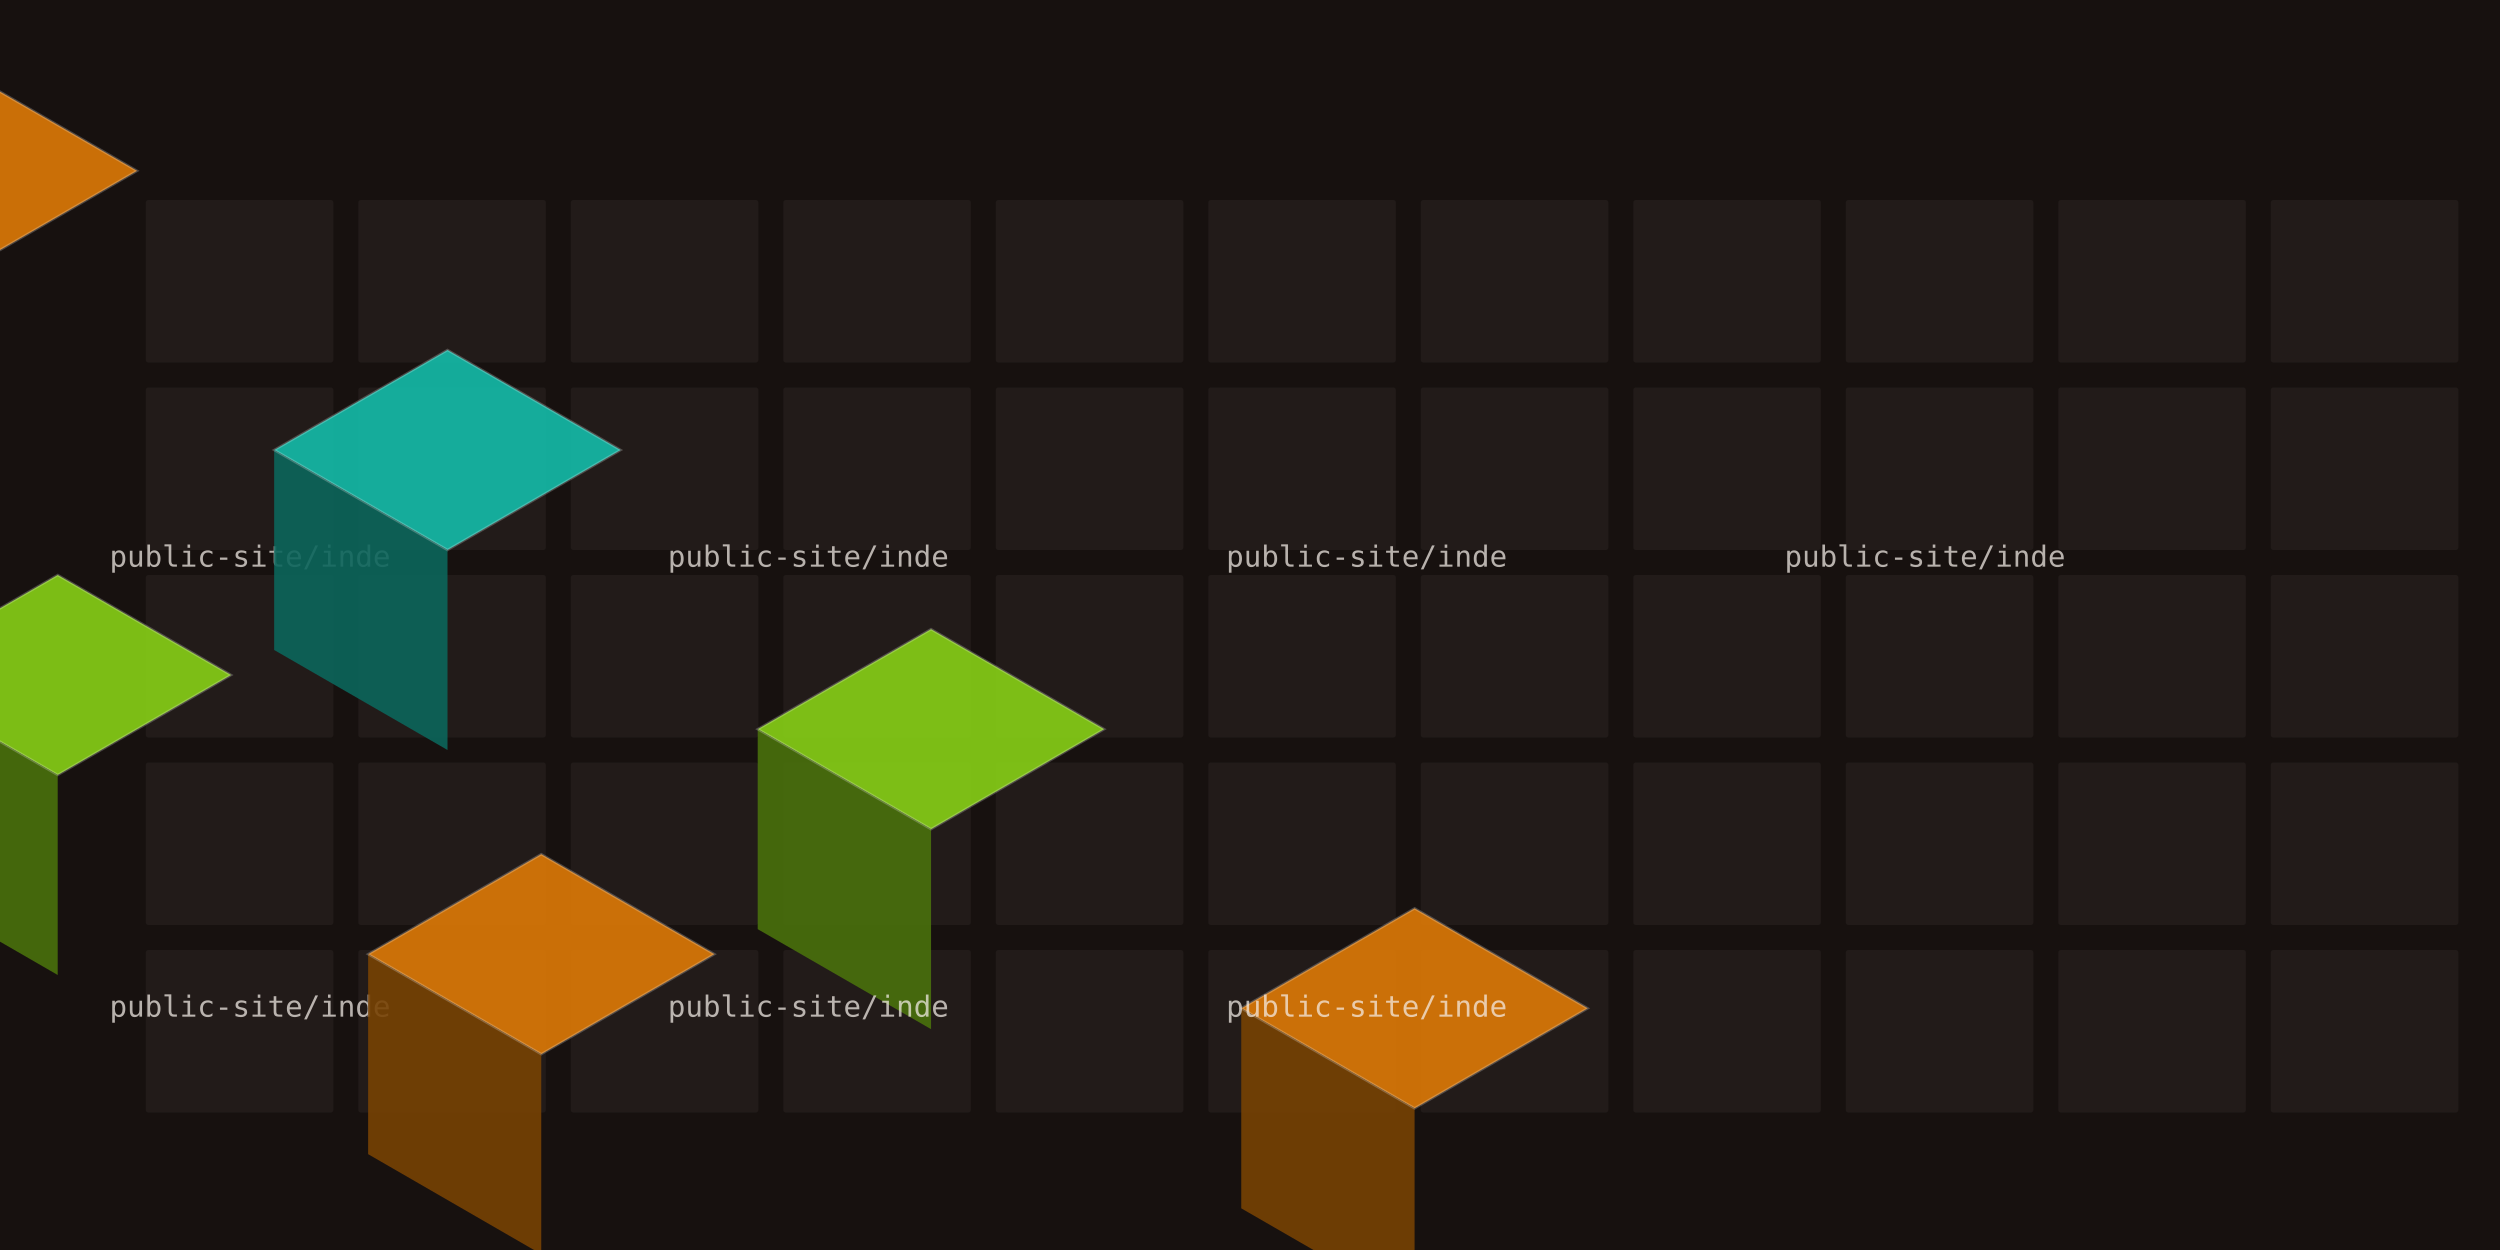
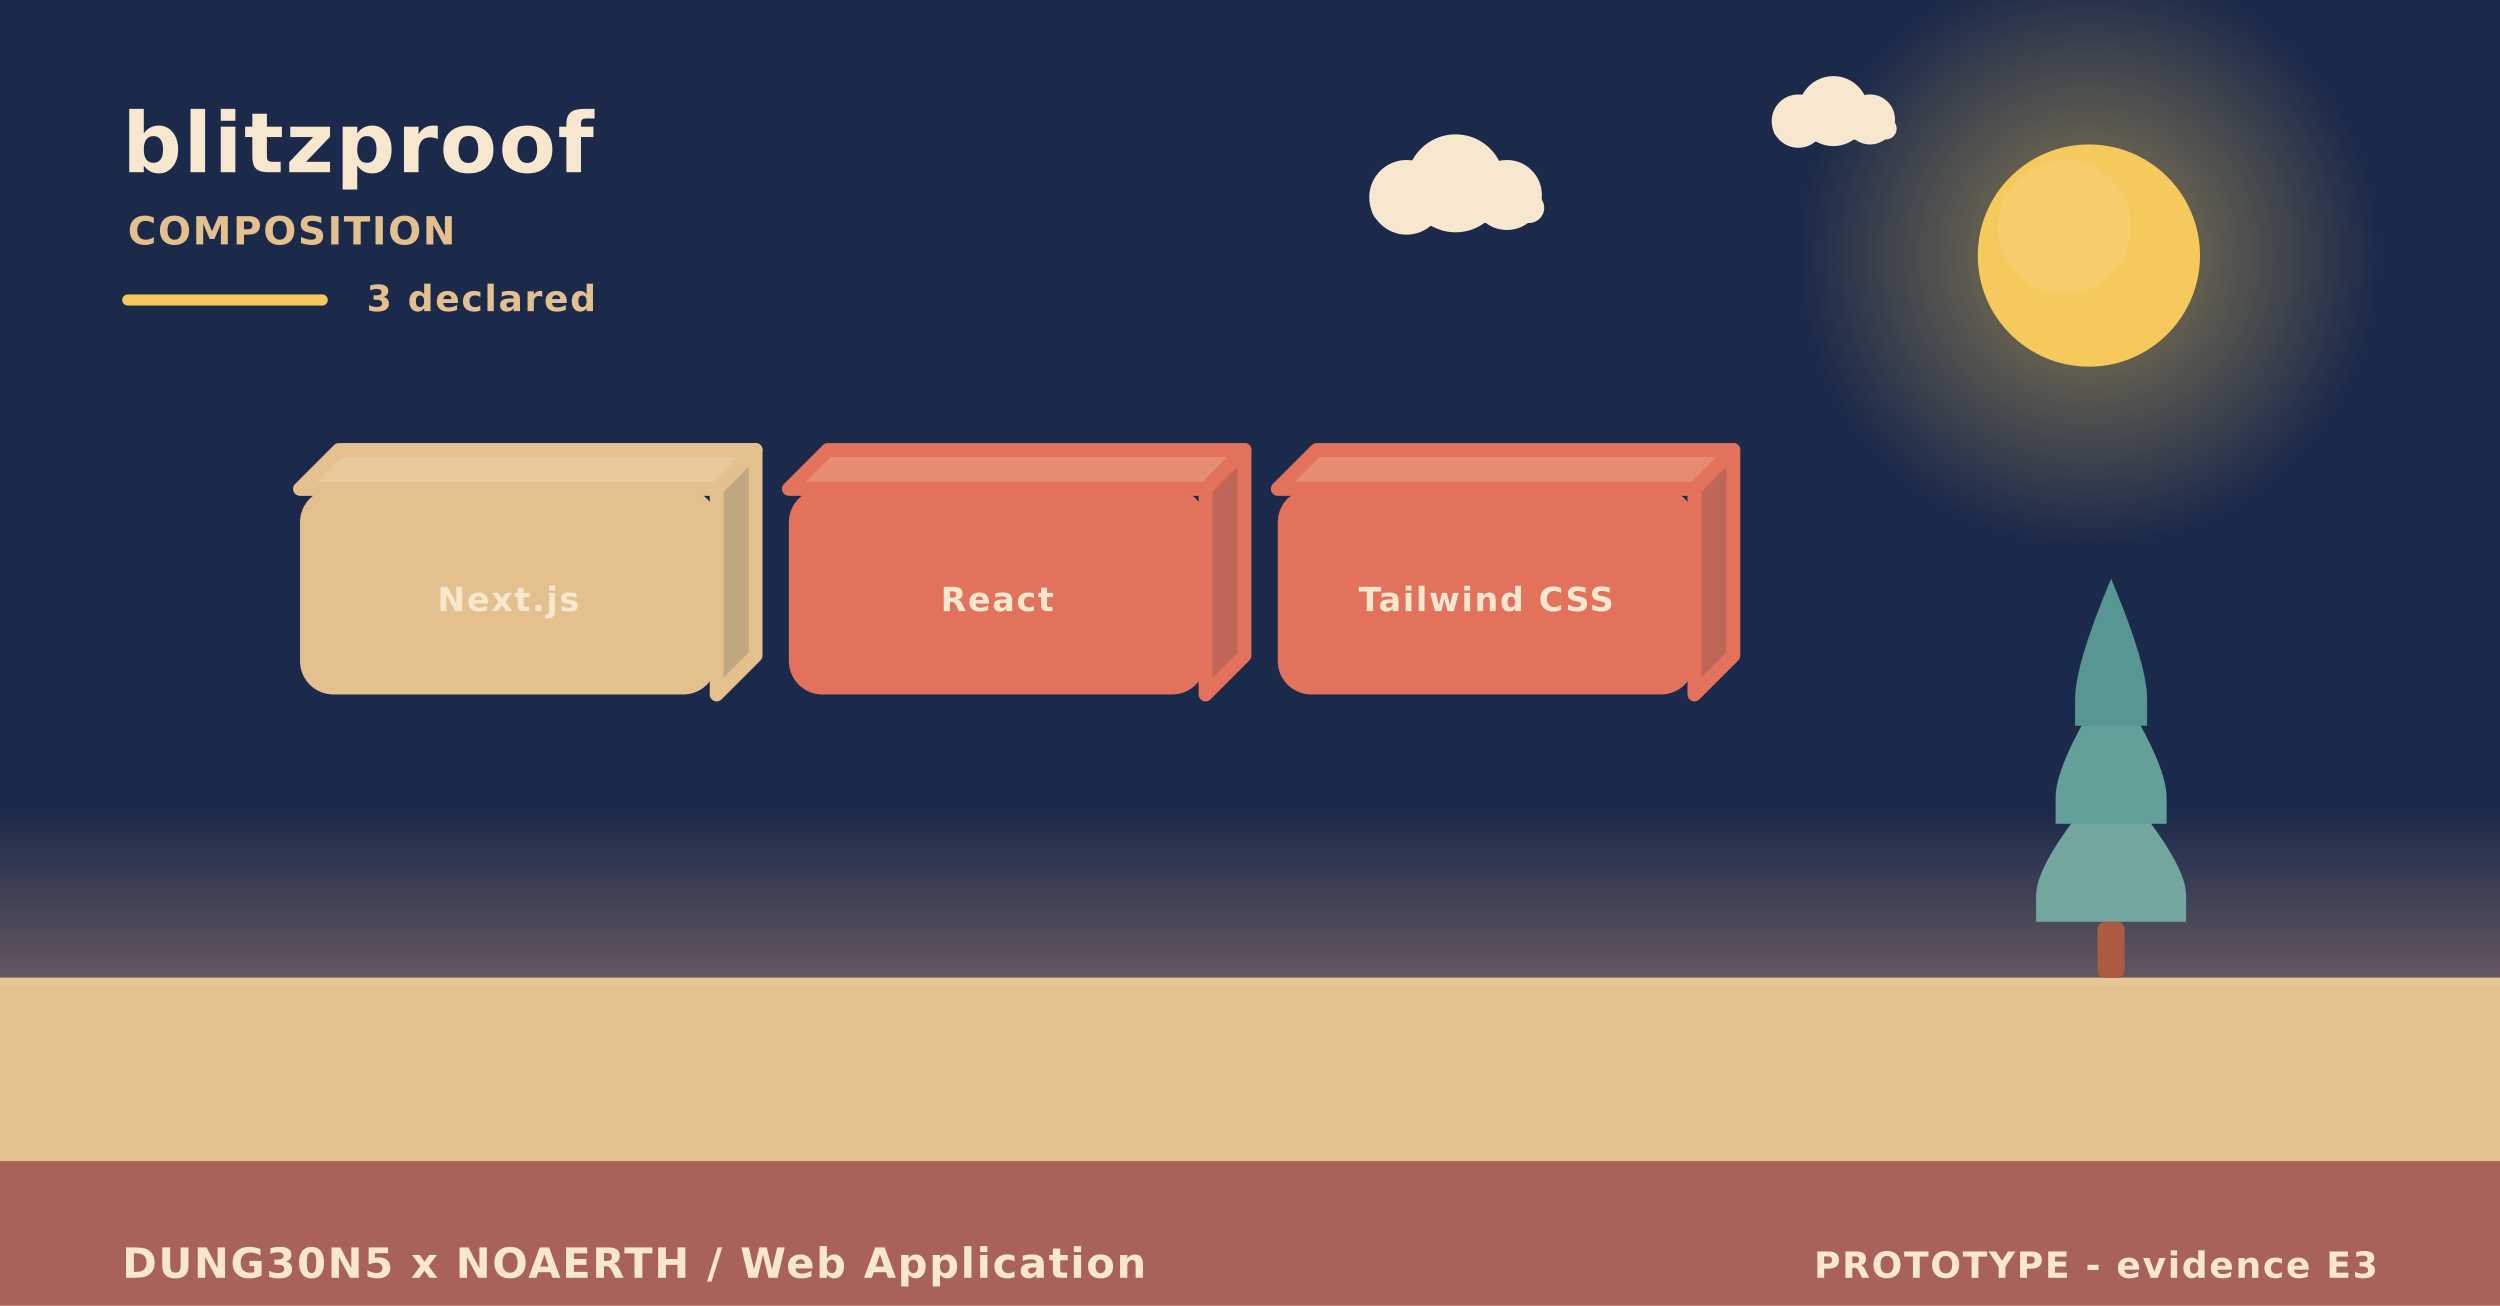
- <svg xmlns="http://www.w3.org/2000/svg" viewBox="0 0 1200 600" width="1200" height="600" role="img" aria-label="blitzproof component map">
-   <rect width="1200" height="600" fill="#17110f" />
-   <defs>
-     <linearGradient id="gc" x1="0" y1="0" x2="1" y2="1">
-       <stop offset="0%" stop-color="#d97706" />
-       <stop offset="100%" stop-color="#14b8a6" />
-     </linearGradient>
-   </defs>
-   <rect x="70.00" y="96.00" width="90.00" height="78.00" rx="1.20" fill="#f6efe9" opacity="0.05" />
-   <rect x="172.00" y="96.00" width="90.00" height="78.00" rx="1.20" fill="#f6efe9" opacity="0.05" />
-   <rect x="274.00" y="96.00" width="90.00" height="78.00" rx="1.20" fill="#f6efe9" opacity="0.05" />
-   <rect x="376.00" y="96.00" width="90.00" height="78.00" rx="1.20" fill="#f6efe9" opacity="0.05" />
-   <rect x="478.00" y="96.00" width="90.00" height="78.00" rx="1.20" fill="#f6efe9" opacity="0.05" />
-   <rect x="580.00" y="96.00" width="90.00" height="78.00" rx="1.20" fill="#f6efe9" opacity="0.05" />
-   <rect x="682.00" y="96.00" width="90.00" height="78.00" rx="1.20" fill="#f6efe9" opacity="0.05" />
-   <rect x="784.00" y="96.00" width="90.00" height="78.00" rx="1.20" fill="#f6efe9" opacity="0.05" />
-   <rect x="886.00" y="96.00" width="90.00" height="78.00" rx="1.20" fill="#f6efe9" opacity="0.05" />
-   <rect x="988.00" y="96.00" width="90.00" height="78.00" rx="1.20" fill="#f6efe9" opacity="0.05" />
-   <rect x="1090.00" y="96.00" width="90.00" height="78.00" rx="1.20" fill="#f6efe9" opacity="0.05" />
-   <rect x="70.00" y="186.00" width="90.00" height="78.00" rx="1.20" fill="#f6efe9" opacity="0.05" />
-   <rect x="172.00" y="186.00" width="90.00" height="78.00" rx="1.20" fill="#f6efe9" opacity="0.05" />
-   <rect x="274.00" y="186.00" width="90.00" height="78.00" rx="1.20" fill="#f6efe9" opacity="0.05" />
-   <rect x="376.00" y="186.00" width="90.00" height="78.00" rx="1.20" fill="#f6efe9" opacity="0.05" />
-   <rect x="478.00" y="186.00" width="90.00" height="78.00" rx="1.20" fill="#f6efe9" opacity="0.05" />
-   <rect x="580.00" y="186.00" width="90.00" height="78.00" rx="1.20" fill="#f6efe9" opacity="0.05" />
-   <rect x="682.00" y="186.00" width="90.00" height="78.00" rx="1.20" fill="#f6efe9" opacity="0.05" />
-   <rect x="784.00" y="186.00" width="90.00" height="78.00" rx="1.20" fill="#f6efe9" opacity="0.05" />
-   <rect x="886.00" y="186.00" width="90.00" height="78.00" rx="1.20" fill="#f6efe9" opacity="0.05" />
-   <rect x="988.00" y="186.00" width="90.00" height="78.00" rx="1.20" fill="#f6efe9" opacity="0.05" />
-   <rect x="1090.00" y="186.00" width="90.00" height="78.00" rx="1.20" fill="#f6efe9" opacity="0.05" />
-   <rect x="70.00" y="276.00" width="90.00" height="78.00" rx="1.20" fill="#f6efe9" opacity="0.05" />
-   <rect x="172.00" y="276.00" width="90.00" height="78.00" rx="1.20" fill="#f6efe9" opacity="0.05" />
-   <rect x="274.00" y="276.00" width="90.00" height="78.00" rx="1.20" fill="#f6efe9" opacity="0.05" />
-   <rect x="376.00" y="276.00" width="90.00" height="78.00" rx="1.20" fill="#f6efe9" opacity="0.05" />
-   <rect x="478.00" y="276.00" width="90.00" height="78.00" rx="1.20" fill="#f6efe9" opacity="0.05" />
-   <rect x="580.00" y="276.00" width="90.00" height="78.00" rx="1.20" fill="#f6efe9" opacity="0.05" />
-   <rect x="682.00" y="276.00" width="90.00" height="78.00" rx="1.20" fill="#f6efe9" opacity="0.05" />
-   <rect x="784.00" y="276.00" width="90.00" height="78.00" rx="1.20" fill="#f6efe9" opacity="0.05" />
-   <rect x="886.00" y="276.00" width="90.00" height="78.00" rx="1.20" fill="#f6efe9" opacity="0.05" />
-   <rect x="988.00" y="276.00" width="90.00" height="78.00" rx="1.20" fill="#f6efe9" opacity="0.05" />
-   <rect x="1090.00" y="276.00" width="90.00" height="78.00" rx="1.20" fill="#f6efe9" opacity="0.05" />
-   <rect x="70.00" y="366.00" width="90.00" height="78.00" rx="1.20" fill="#f6efe9" opacity="0.05" />
-   <rect x="172.00" y="366.00" width="90.00" height="78.00" rx="1.20" fill="#f6efe9" opacity="0.05" />
-   <rect x="274.00" y="366.00" width="90.00" height="78.00" rx="1.20" fill="#f6efe9" opacity="0.05" />
-   <rect x="376.00" y="366.00" width="90.00" height="78.00" rx="1.20" fill="#f6efe9" opacity="0.05" />
-   <rect x="478.00" y="366.00" width="90.00" height="78.00" rx="1.20" fill="#f6efe9" opacity="0.05" />
-   <rect x="580.00" y="366.00" width="90.00" height="78.00" rx="1.20" fill="#f6efe9" opacity="0.05" />
-   <rect x="682.00" y="366.00" width="90.00" height="78.00" rx="1.20" fill="#f6efe9" opacity="0.05" />
-   <rect x="784.00" y="366.00" width="90.00" height="78.00" rx="1.20" fill="#f6efe9" opacity="0.05" />
-   <rect x="886.00" y="366.00" width="90.00" height="78.00" rx="1.20" fill="#f6efe9" opacity="0.05" />
-   <rect x="988.00" y="366.00" width="90.00" height="78.00" rx="1.20" fill="#f6efe9" opacity="0.05" />
-   <rect x="1090.00" y="366.00" width="90.00" height="78.00" rx="1.20" fill="#f6efe9" opacity="0.05" />
-   <rect x="70.00" y="456.00" width="90.00" height="78.00" rx="1.20" fill="#f6efe9" opacity="0.05" />
-   <rect x="172.00" y="456.00" width="90.00" height="78.00" rx="1.20" fill="#f6efe9" opacity="0.05" />
-   <rect x="274.00" y="456.00" width="90.00" height="78.00" rx="1.20" fill="#f6efe9" opacity="0.05" />
-   <rect x="376.00" y="456.00" width="90.00" height="78.00" rx="1.20" fill="#f6efe9" opacity="0.05" />
-   <rect x="478.00" y="456.00" width="90.00" height="78.00" rx="1.20" fill="#f6efe9" opacity="0.05" />
-   <rect x="580.00" y="456.00" width="90.00" height="78.00" rx="1.20" fill="#f6efe9" opacity="0.05" />
-   <rect x="682.00" y="456.00" width="90.00" height="78.00" rx="1.20" fill="#f6efe9" opacity="0.05" />
-   <rect x="784.00" y="456.00" width="90.00" height="78.00" rx="1.20" fill="#f6efe9" opacity="0.05" />
-   <rect x="886.00" y="456.00" width="90.00" height="78.00" rx="1.20" fill="#f6efe9" opacity="0.05" />
-   <rect x="988.00" y="456.00" width="90.00" height="78.00" rx="1.20" fill="#f6efe9" opacity="0.05" />
-   <rect x="1090.00" y="456.00" width="90.00" height="78.00" rx="1.20" fill="#f6efe9" opacity="0.05" />
-   <g transform="rotate(0 120 140)">
-     <polygon points="-17.3,34.0 65.8,82.0 -17.3,130.0 -100.5,82.0" fill="#d97706" opacity="0.92" />
-     <polygon points="-100.5,82.0 -17.3,130.0 -17.3,226.0 -100.5,178.0" fill="#774103" opacity="0.9" />
-     <polygon points="-17.3,34.0 65.8,82.0 -17.3,130.0 -100.5,82.0" fill="none" stroke="rgba(255,255,255,0.220)" stroke-width="1.2" />
+ <svg xmlns="http://www.w3.org/2000/svg" width="900" height="470" viewBox="0 0 900 470" role="img" aria-label="blitzproof - how it is composed">
+   <linearGradient id="skyc" x1="0" y1="0" x2="0" y2="1">
+     <stop offset="0" stop-color="#1b2a4a" />
+     <stop offset="0.62" stop-color="#1b2a4a" />
+     <stop offset="1" stop-color="#f3ad8a" />
+   </linearGradient>
+   <rect width="900" height="470" fill="url(#skyc)" />
+   <radialGradient id="sunc">
+     <stop offset="0.35" stop-color="#f5c95c" stop-opacity="0.34" />
+     <stop offset="1" stop-color="#f5c95c" stop-opacity="0" />
+   </radialGradient>
+   <circle cx="752" cy="92" r="104" fill="url(#sunc)" />
+   <circle cx="752" cy="92" r="40" fill="#f5c95c" />
+   <circle cx="743.2" cy="81.6" r="24" fill="#f5d27e" opacity="0.5" />
+   <g>
+     <circle cx="524" cy="66" r="17.64" fill="#f6e7ce" />
+     <circle cx="506.36" cy="71.04" r="13.44" fill="#f6e7ce" />
+     <circle cx="542.48" cy="70.2" r="12.6" fill="#f6e7ce" />
+     <rect x="493.76" y="69.36" width="62.16" height="10.92" rx="5.46" fill="#f6e7ce" />
  </g>
-   <text x="120" y="272" font-family="ui-monospace,Menlo,monospace" font-size="14" fill="rgba(246,239,233,0.720)" text-anchor="middle">public-site/inde</text>
-   <g transform="rotate(0 388 140)">
-     <polygon points="214.8,168.0 297.9,216.0 214.8,264.0 131.6,216.0" fill="#14b8a6" opacity="0.92" />
-     <polygon points="131.6,216.0 214.8,264.0 214.8,360.0 131.6,312.0" fill="#0b655b" opacity="0.9" />
-     <polygon points="214.8,168.0 297.9,216.0 214.8,264.0 131.6,216.0" fill="none" stroke="rgba(255,255,255,0.220)" stroke-width="1.2" />
+   <g>
+     <circle cx="660" cy="40" r="12.6" fill="#f6e7ce" />
+     <circle cx="647.4" cy="43.6" r="9.6" fill="#f6e7ce" />
+     <circle cx="673.2" cy="43" r="9" fill="#f6e7ce" />
+     <rect x="638.4" y="42.4" width="44.4" height="7.8" rx="3.9" fill="#f6e7ce" />
  </g>
-   <text x="388" y="272" font-family="ui-monospace,Menlo,monospace" font-size="14" fill="rgba(246,239,233,0.720)" text-anchor="middle">public-site/inde</text>
-   <g transform="rotate(0 656 140)">
-     <polygon points="446.9,302.0 530.0,350.0 446.9,398.0 363.7,350.0" fill="#84cc16" opacity="0.92" />
-     <polygon points="363.7,350.0 446.9,398.0 446.9,494.0 363.7,446.0" fill="#49700c" opacity="0.9" />
-     <polygon points="446.9,302.0 530.0,350.0 446.9,398.0 363.7,350.0" fill="none" stroke="rgba(255,255,255,0.220)" stroke-width="1.2" />
-   </g>
-   <text x="656" y="272" font-family="ui-monospace,Menlo,monospace" font-size="14" fill="rgba(246,239,233,0.720)" text-anchor="middle">public-site/inde</text>
-   <g transform="rotate(0 924 140)">
-     <polygon points="679.0,436.0 762.1,484.0 679.0,532.0 595.8,484.0" fill="#d97706" opacity="0.92" />
-     <polygon points="595.8,484.0 679.0,532.0 679.0,628.0 595.8,580.0" fill="#774103" opacity="0.9" />
-     <polygon points="679.0,436.0 762.1,484.0 679.0,532.0 595.8,484.0" fill="none" stroke="rgba(255,255,255,0.220)" stroke-width="1.2" />
-   </g>
-   <text x="924" y="272" font-family="ui-monospace,Menlo,monospace" font-size="14" fill="rgba(246,239,233,0.720)" text-anchor="middle">public-site/inde</text>
-   <g transform="rotate(0 120 356)">
-     <polygon points="-204.4,142.0 -121.2,190.0 -204.4,238.0 -287.5,190.0" fill="#14b8a6" opacity="0.92" />
-     <polygon points="-287.5,190.0 -204.4,238.0 -204.4,334.0 -287.5,286.0" fill="#0b655b" opacity="0.9" />
-     <polygon points="-204.4,142.0 -121.2,190.0 -204.4,238.0 -287.5,190.0" fill="none" stroke="rgba(255,255,255,0.220)" stroke-width="1.2" />
-   </g>
-   <text x="120" y="488" font-family="ui-monospace,Menlo,monospace" font-size="14" fill="rgba(246,239,233,0.720)" text-anchor="middle">public-site/inde</text>
-   <g transform="rotate(0 388 356)">
-     <polygon points="27.7,276.0 110.9,324.0 27.7,372.0 -55.4,324.0" fill="#84cc16" opacity="0.92" />
-     <polygon points="-55.4,324.0 27.7,372.0 27.7,468.0 -55.4,420.0" fill="#49700c" opacity="0.9" />
-     <polygon points="27.7,276.0 110.9,324.0 27.7,372.0 -55.4,324.0" fill="none" stroke="rgba(255,255,255,0.220)" stroke-width="1.2" />
-   </g>
-   <text x="388" y="488" font-family="ui-monospace,Menlo,monospace" font-size="14" fill="rgba(246,239,233,0.720)" text-anchor="middle">public-site/inde</text>
-   <g transform="rotate(0 656 356)">
-     <polygon points="259.8,410.0 342.9,458.0 259.8,506.0 176.7,458.0" fill="#d97706" opacity="0.92" />
-     <polygon points="176.7,458.0 259.8,506.0 259.8,602.0 176.7,554.0" fill="#774103" opacity="0.9" />
-     <polygon points="259.8,410.0 342.9,458.0 259.8,506.0 176.7,458.0" fill="none" stroke="rgba(255,255,255,0.220)" stroke-width="1.2" />
-   </g>
-   <text x="656" y="488" font-family="ui-monospace,Menlo,monospace" font-size="14" fill="rgba(246,239,233,0.720)" text-anchor="middle">public-site/inde</text>
+   <rect x="0" y="352" width="900" height="118" fill="#e3c08d" />
+   <rect x="0" y="352" width="900" height="3" fill="#e6c596" />
+   <text x="44" y="62" font-family="Verdana,DejaVu Sans,sans-serif" font-size="30" font-weight="700" letter-spacing="0.6" fill="#f6e7ce" text-anchor="start">blitzproof</text>
+   <text x="46" y="88" font-family="Verdana,DejaVu Sans,sans-serif" font-size="14" font-weight="700" letter-spacing="0.6" fill="#e3c08d" text-anchor="start">COMPOSITION</text>
+   <rect x="44" y="106" width="74" height="4" rx="2" fill="#f5c95c" />
+   <text x="132" y="112" font-family="Verdana,DejaVu Sans,sans-serif" font-size="13" font-weight="700" letter-spacing="0.6" fill="#e3c08d" text-anchor="start">3 declared</text>
+   <path d="M108,176 L258,176 L272,162 L122,162 Z" fill="#e7c99b" stroke="#e3c08d" stroke-width="5" stroke-linejoin="round" />
+   <path d="M258,176 L272,162 L272,236 L258,250 Z" fill="#c1a682" stroke="#e3c08d" stroke-width="5" stroke-linejoin="round" />
+   <rect x="108" y="176" width="150" height="74" rx="12" fill="#e3c08d" />
+   <text x="183" y="220" font-family="Verdana,DejaVu Sans,sans-serif" font-size="12" font-weight="700" letter-spacing="0.6" fill="#f6e7ce" text-anchor="middle">Next.js</text>
+   <path d="M284,176 L434,176 L448,162 L298,162 Z" fill="#e68c74" stroke="#e2725b" stroke-width="5" stroke-linejoin="round" />
+   <path d="M434,176 L448,162 L448,236 L434,250 Z" fill="#c06658" stroke="#e2725b" stroke-width="5" stroke-linejoin="round" />
+   <rect x="284" y="176" width="150" height="74" rx="12" fill="#e2725b" />
+   <text x="359" y="220" font-family="Verdana,DejaVu Sans,sans-serif" font-size="12" font-weight="700" letter-spacing="0.6" fill="#f6e7ce" text-anchor="middle">React</text>
+   <path d="M460,176 L610,176 L624,162 L474,162 Z" fill="#e68c74" stroke="#e2725b" stroke-width="5" stroke-linejoin="round" />
+   <path d="M610,176 L624,162 L624,236 L610,250 Z" fill="#c06658" stroke="#e2725b" stroke-width="5" stroke-linejoin="round" />
+   <rect x="460" y="176" width="150" height="74" rx="12" fill="#e2725b" />
+   <text x="535" y="220" font-family="Verdana,DejaVu Sans,sans-serif" font-size="12" font-weight="700" letter-spacing="0.6" fill="#f6e7ce" text-anchor="middle">Tailwind CSS</text>
+   <rect x="755.14" y="331.84" width="9.72" height="20.16" rx="2.7" fill="#ac5b43" />
+   <path d="M760,278.92 Q733,309.61 733,322.31 Q733,331.84 733,331.84 L787,331.84 Q787,331.84 787,322.31 Q787,309.61 760,278.92 Z" fill="#74a6a0" />
+   <path d="M760,243.64 Q740.02,274.33 740.02,287.03 Q740.02,296.56 740.02,296.56 L779.98,296.56 Q779.98,296.56 779.98,287.03 Q779.98,274.33 760,243.64 Z" fill="#649f9a" />
+   <path d="M760,208.36 Q747.04,239.05 747.04,251.75 Q747.04,261.28 747.04,261.28 L772.96,261.28 Q772.96,261.28 772.96,251.75 Q772.96,239.05 760,208.36 Z" fill="#589694" />
+   <rect x="0" y="418" width="900" height="52" rx="0" fill="#a65c56" opacity="0.94" />
+   <text x="44" y="460" font-family="Verdana,DejaVu Sans,sans-serif" font-size="15" font-weight="700" letter-spacing="0.6" fill="#f6e7ce" text-anchor="start">DUNG30N5 x NOAERTH  /  Web Application</text>
+   <text x="856" y="460" font-family="Verdana,DejaVu Sans,sans-serif" font-size="13" font-weight="700" letter-spacing="0.6" fill="#f6e7ce" text-anchor="end">PROTOTYPE  -  evidence E3</text>
</svg>
